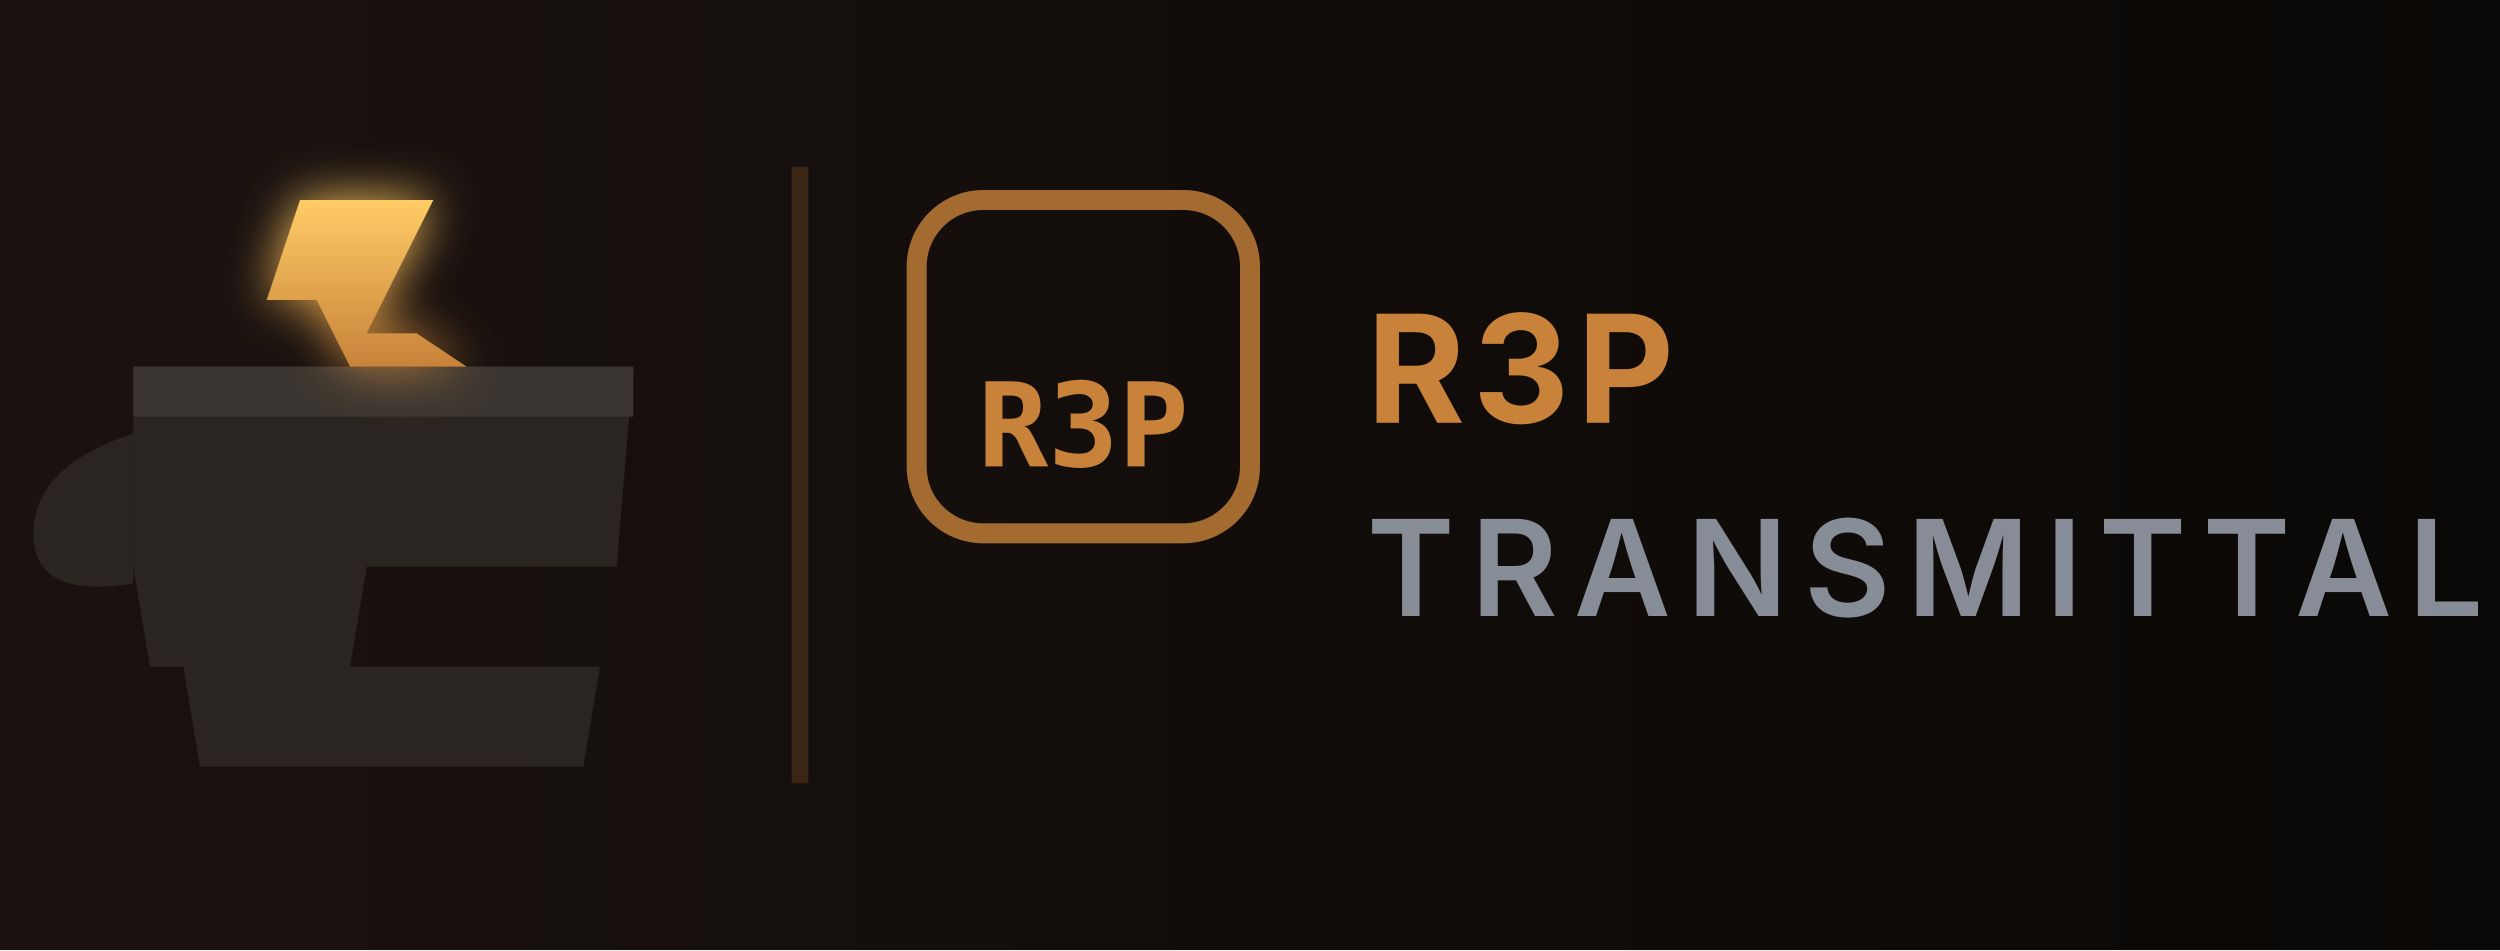
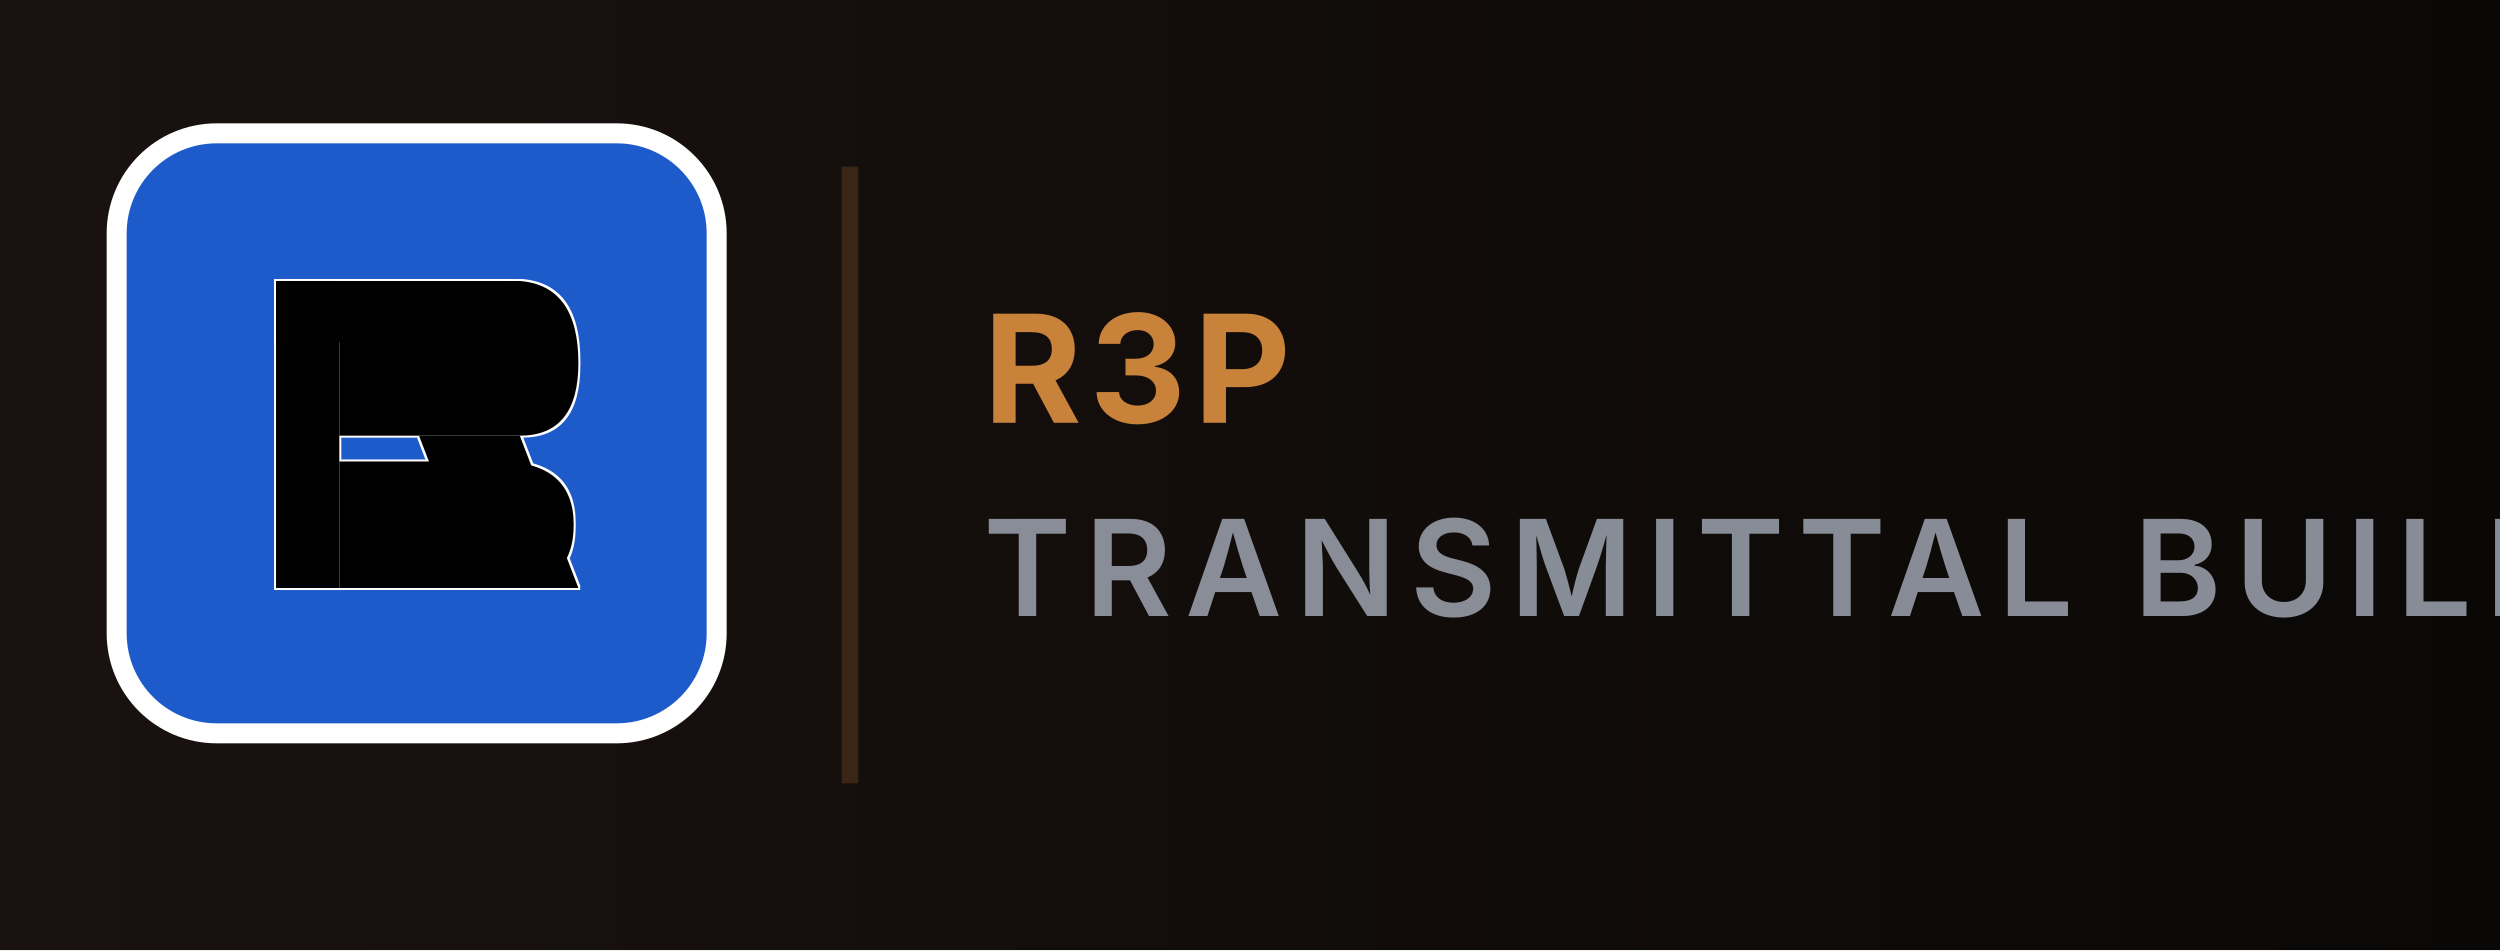
<svg xmlns="http://www.w3.org/2000/svg" viewBox="0 0 150 57" role="img" aria-label="R3P Transmittal Builder installer header">
  <defs>
    <linearGradient id="hdr-bg" x1="0%" y1="0%" x2="100%" y2="0%">
      <stop offset="0%" stop-color="#1a1210" />
      <stop offset="100%" stop-color="#0a0806" />
    </linearGradient>
-     <linearGradient id="hdr-bolt" x1="0%" y1="0%" x2="0%" y2="100%">
-       <stop offset="0%" stop-color="#ffcc66" />
-       <stop offset="100%" stop-color="#C8823A" />
-     </linearGradient>
-     <filter id="hdr-glow" x="-40%" y="-40%" width="180%" height="180%">
-       <feGaussianBlur stdDeviation="1.5" result="blur" />
+     <filter id="hdr-outline" color-interpolation-filters="sRGB" x="-8%" y="-8%" width="116%" height="116%">
+       <feMorphology operator="dilate" radius="1" in="SourceAlpha" result="thick" />
+       <feFlood flood-color="#ffffff" result="white" />
+       <feComposite in="white" in2="thick" operator="in" result="outline" />
      <feMerge>
-         <feMergeNode in="blur" />
+         <feMergeNode in="outline" />
        <feMergeNode in="SourceGraphic" />
      </feMerge>
    </filter>
  </defs>
  <rect width="150" height="57" fill="url(#hdr-bg)" />
-   <rect width="150" height="57" fill="none" style="background-image:repeating-linear-gradient(-45deg,rgba(200,130,58,.025) 0,rgba(200,130,58,.025) 1px,transparent 1px,transparent 8px)" />
-   <path d="M 8,22 L 38,22 L 37,34 L 22,34 L 21,40 L 36,40 L 35,46 L 12,46 L 11,40 L 9,40 L 8,34 Z" fill="#2a2520" />
-   <path d="M 8,22 L 38,22 L 38,25 L 8,25 Z" fill="#3a3530" />
-   <path d="M 8,26 Q 2,28 2,32 Q 2,36 8,35 Z" fill="#2a2520" />
-   <path d="M 18,12 L 26,12 L 22,20 L 25,20 L 28,22 L 21,22 L 19,18 L 16,18 Z" fill="url(#hdr-bolt)" filter="url(#hdr-glow)" />
-   <line x1="48" y1="10" x2="48" y2="47" stroke="rgba(200,130,58,0.2)" stroke-width="1" />
-   <rect x="55" y="12" width="20" height="20" rx="4" fill="none" stroke="#C8823A" stroke-width="1.2" opacity="0.8" />
-   <text x="65" y="26" text-anchor="middle" dominant-baseline="middle" font-family="ui-monospace, monospace" font-size="7" font-weight="700" fill="#C8823A">R3P</text>
-   <text x="82" y="22" dominant-baseline="middle" font-family="Inter, system-ui, sans-serif" font-size="9" font-weight="700" font-variant="small-caps" letter-spacing="0.05em" fill="#C8823A">R3P</text>
-   <text x="82" y="34" dominant-baseline="middle" font-family="Inter, system-ui, sans-serif" font-size="8" font-weight="600" letter-spacing="0.12em" fill="rgba(156,163,175,0.85)">TRANSMITTAL BUILDER</text>
+   <rect x="7" y="8" width="36" height="36" rx="6" fill="#1E5BCA" stroke="#ffffff" stroke-width="1.2" />
+   <g filter="url(#hdr-outline)" transform="translate(7,8) scale(0.0703125)">
+     <rect x="136" y="126" width="54" height="262" fill="#000000" />
+     <rect x="136" y="126" width="198" height="52" fill="#000000" />
+     <path d="M 190,126 H 344 Q 394,130 394,196 Q 394,258 344,258 H 190 Z" fill="#000000" />
+     <path d="M 190,280 H 330 Q 390,282 390,334 Q 390,388 330,388 H 190 Z" fill="#000000" />
+     <path d="M 258,258 L 344,258 L 394,388 L 308,388 Z" fill="#000000" />
+   </g>
+   <line x1="51" y1="10" x2="51" y2="47" stroke="rgba(200,130,58,0.2)" stroke-width="1" />
+   <text x="59" y="22" dominant-baseline="middle" font-family="Inter, system-ui, sans-serif" font-size="9" font-weight="700" font-variant="small-caps" letter-spacing="0.05em" fill="#C8823A">R3P</text>
+   <text x="59" y="34" dominant-baseline="middle" font-family="Inter, system-ui, sans-serif" font-size="8" font-weight="600" letter-spacing="0.10em" fill="rgba(156,163,175,0.85)">TRANSMITTAL BUILDER</text>
</svg>
